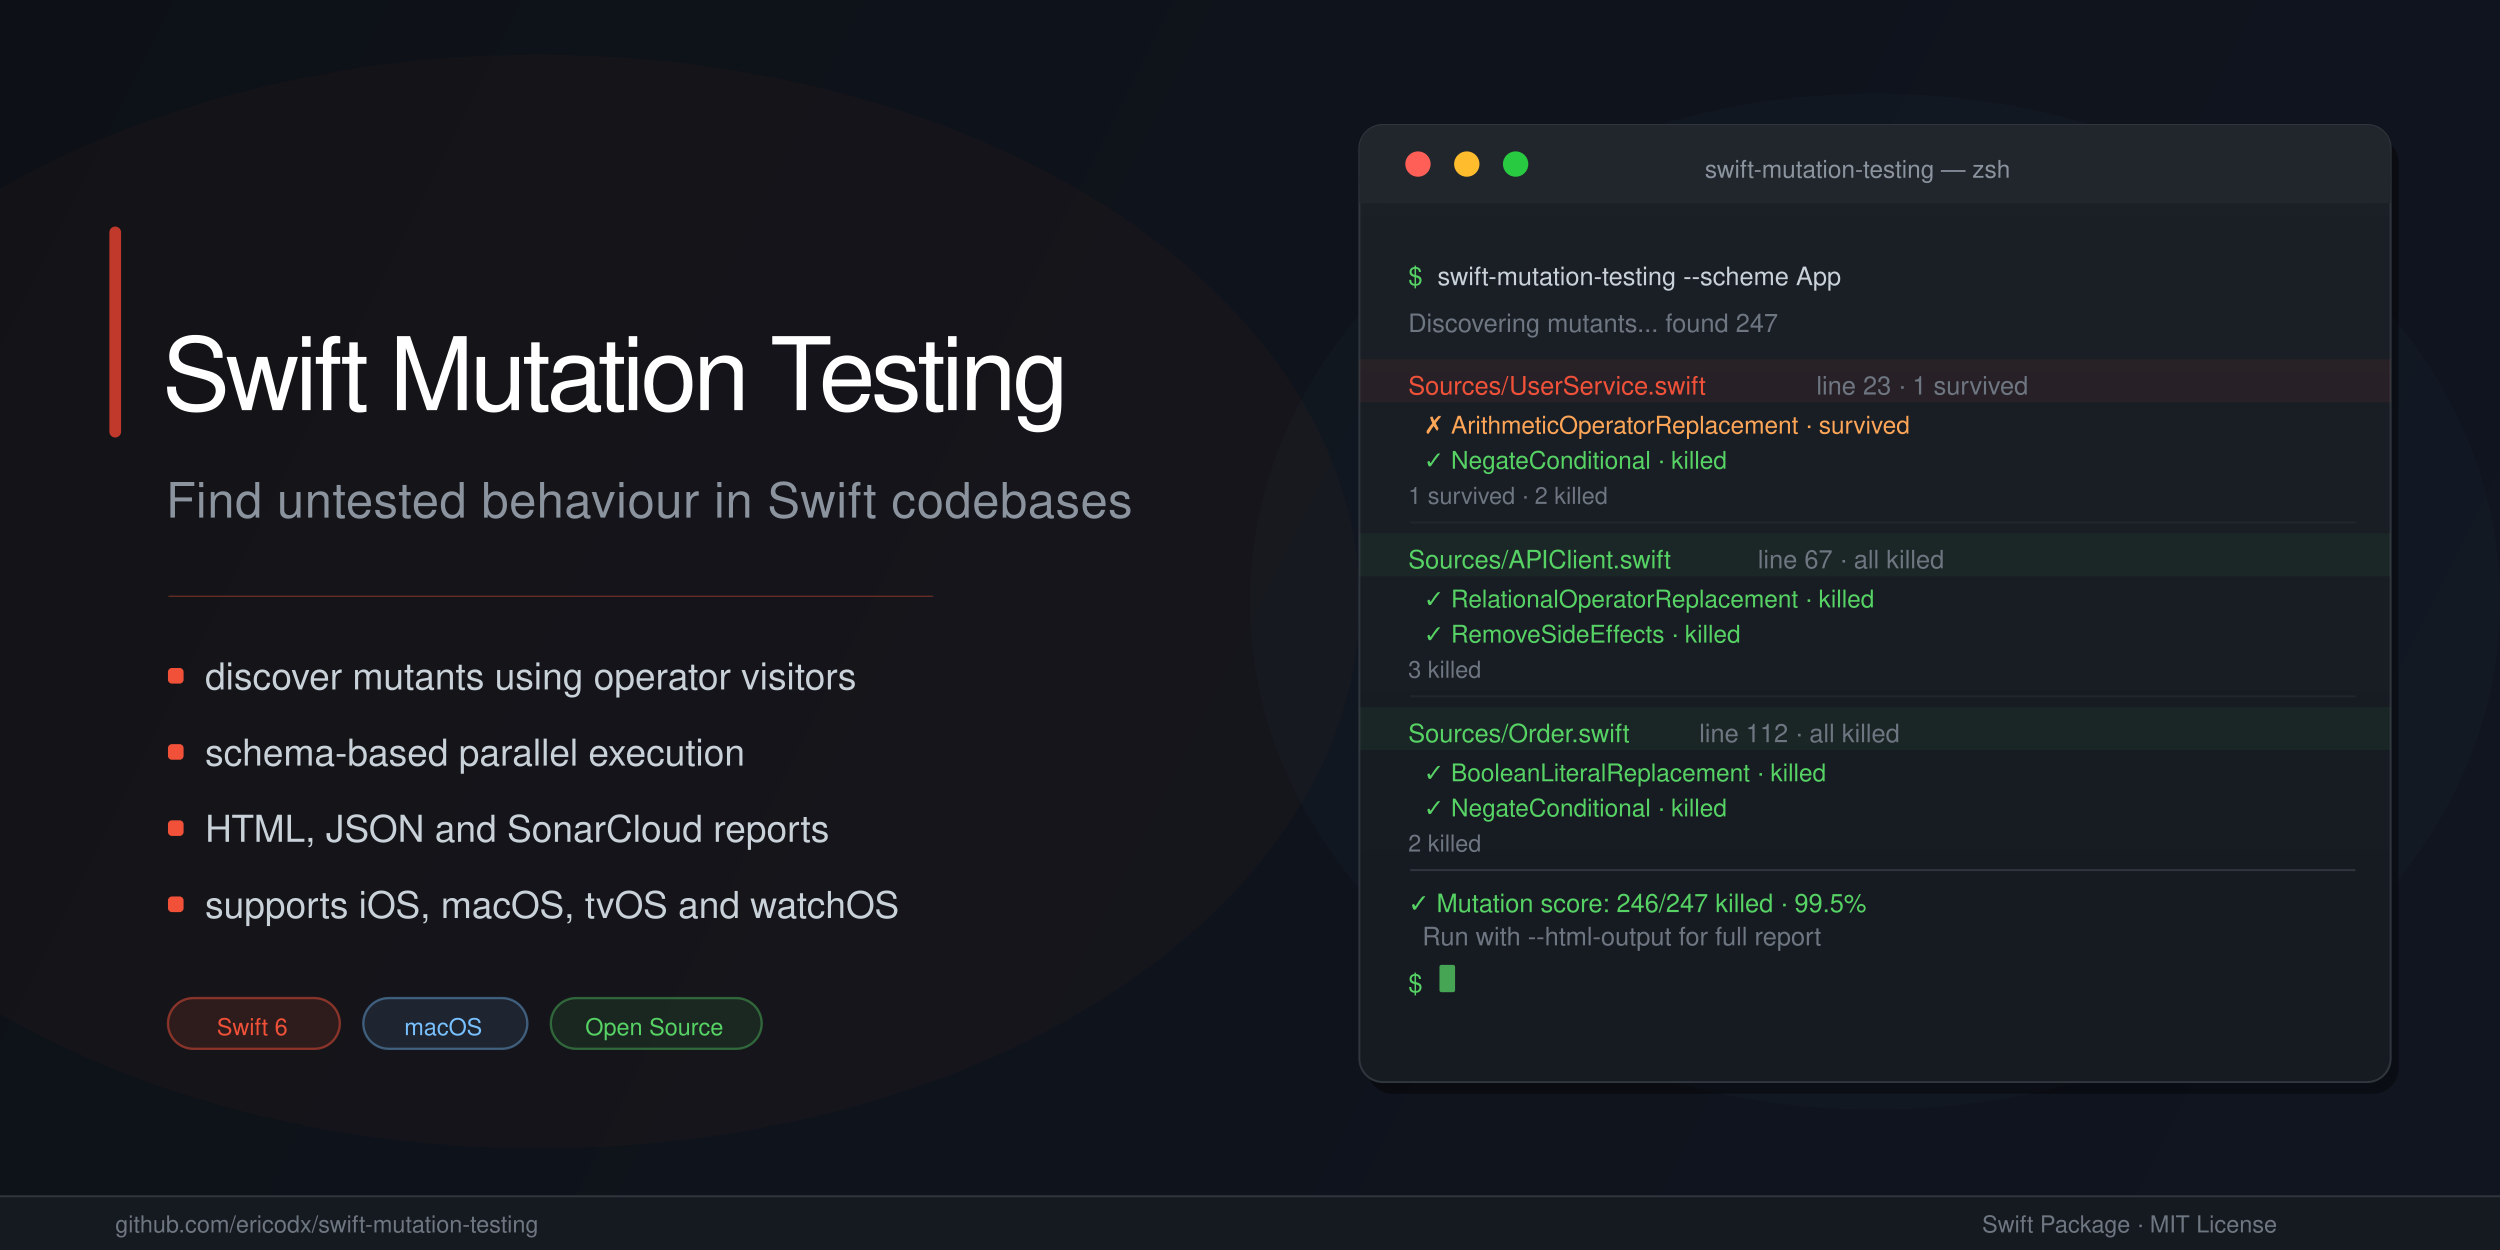
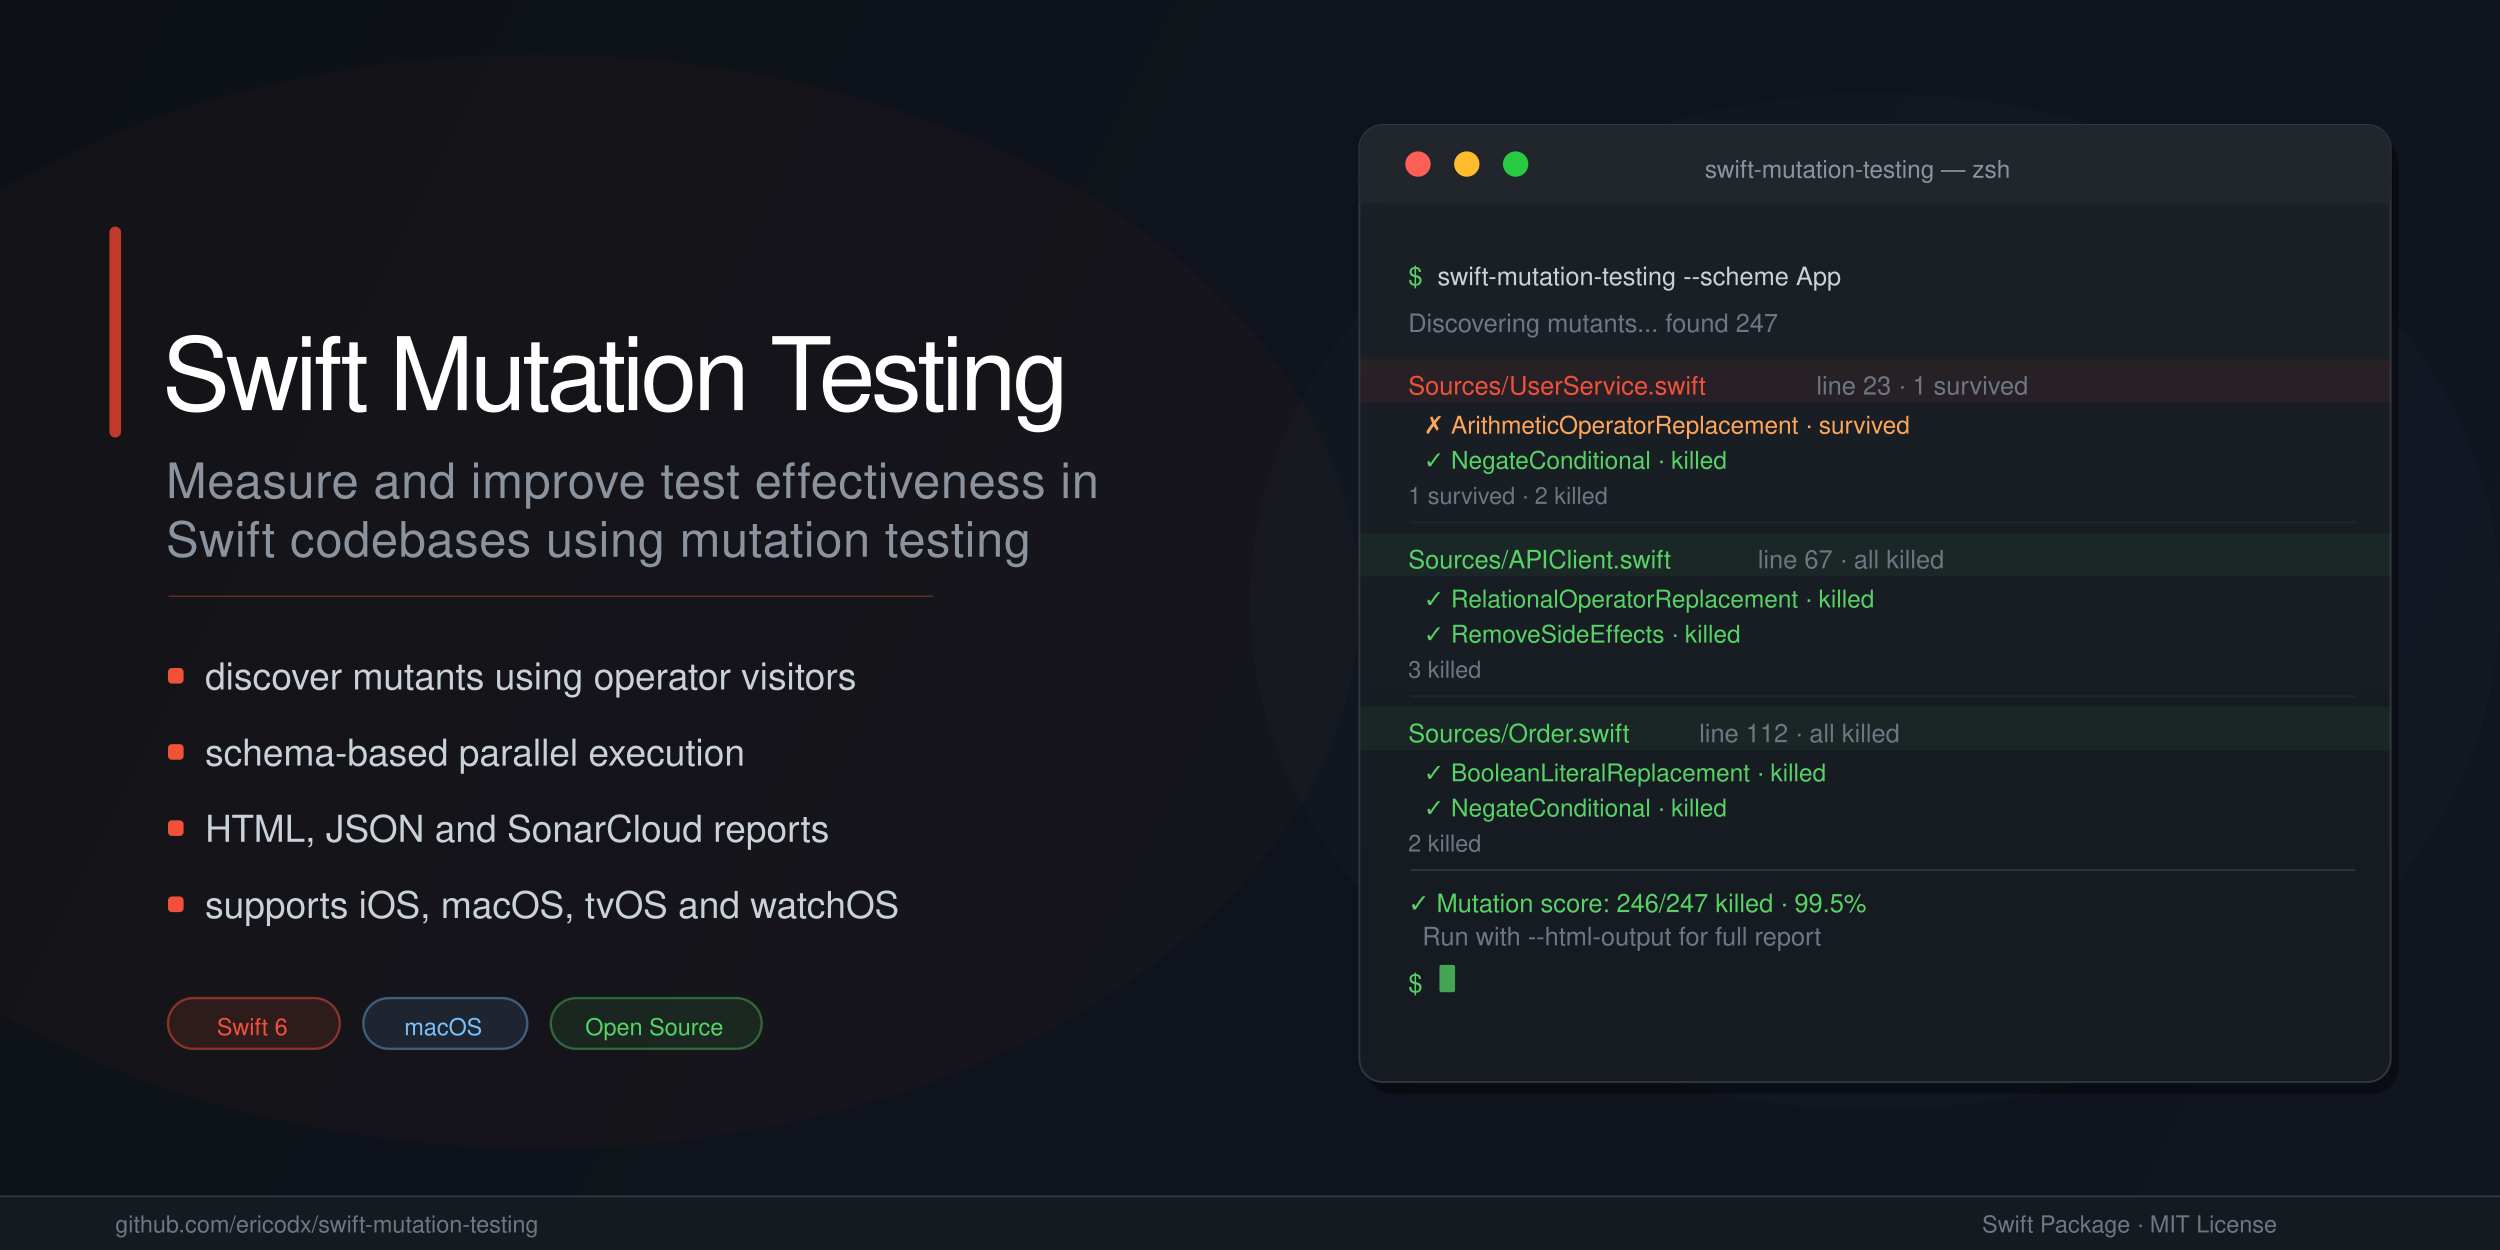
<svg xmlns="http://www.w3.org/2000/svg" width="1280" height="640" viewBox="0 0 1280 640">
  <linearGradient id="linearGradient1" x1="0" y1="0" x2="1280" y2="640" gradientUnits="userSpaceOnUse">
    <stop offset="1e-05" stop-color="#0d1117" stop-opacity="1" />
    <stop offset="1" stop-color="#111520" stop-opacity="1" />
  </linearGradient>
  <path id="Path" fill="url(#linearGradient1)" stroke="none" d="M 0 0 L 1280 0 L 1280 640 L 0 640 Z" />
  <path id="path1" fill="#161b22" stroke="none" opacity="0.8" d="M 0 612 L 1280 612 L 1280 640 L 0 640 Z" />
  <path id="path2" fill="#30363d" stroke="none" d="M 0 612 L 1280 612 L 1280 613 L 0 613 Z" />
  <g id="Group">
    <path id="path3" fill="#f05138" stroke="none" opacity="0.025" d="M 696 308 C 696 382.261 651.75 453.48 572.985 505.99 C 494.22 558.5 387.391 588 276 588 C 164.609 588 57.78 558.5 -20.985 505.99 C -99.75 453.48 -144 382.261 -144 308 C -144 233.739 -99.75 162.52 -20.985 110.01 C 57.78 57.5 164.609 28 276 28 C 387.391 28 494.22 57.5 572.985 110.01 C 651.75 162.52 696 233.739 696 308 Z" />
    <path id="path4" fill="#79c0ff" stroke="none" opacity="0.02" d="M 1280 308 C 1280 451.594 1136.731 568 960 568 C 783.269 568 640 451.594 640 308 C 640 164.406 783.269 48 960 48 C 1136.731 48 1280 164.406 1280 308 Z" />
    <linearGradient id="linearGradient2" x1="-24" y1="-12" x2="-24" y2="88" gradientUnits="userSpaceOnUse">
      <stop offset="1e-05" stop-color="#f05138" stop-opacity="1" />
      <stop offset="1" stop-color="#c0392b" stop-opacity="1" />
    </linearGradient>
    <path id="path5" fill="url(#linearGradient2)" stroke="none" d="M 59 116 L 59 116 C 60.657 116 62 117.343 62 119 L 62 221 C 62 222.657 60.657 224 59 224 L 59 224 C 57.343 224 56 222.657 56 221 L 56 119 C 56 117.343 57.343 116 59 116 Z" />
    <text id="SwiftMutationTesting" xml:space="preserve" x="83" y="210" font-family="Helvetica" font-size="52" fill="#ffffff" letter-spacing="-2">Swift Mutation Testing</text>
-     <text id="subtitle" xml:space="preserve" x="85" y="265" font-family="Helvetica" font-size="25" fill="#8b949e" letter-spacing="0.3">Find untested behaviour in Swift codebases</text>
+     <text id="subtitle-line1" xml:space="preserve" x="85" y="255" font-family="Helvetica" font-size="25" fill="#8b949e" letter-spacing="0.3">Measure and improve test effectiveness in</text>
+     <text id="subtitle-line2" xml:space="preserve" x="85" y="285" font-family="Helvetica" font-size="25" fill="#8b949e" letter-spacing="0.3">Swift codebases using mutation testing</text>
    <path id="path6" fill="#f05138" stroke="none" opacity="0.55" d="M 87.4 305 L 476.6 305 C 477.373 305 478 305.112 478 305.25 L 478 305.25 C 478 305.388 477.373 305.5 476.6 305.5 L 87.4 305.5 C 86.627 305.5 86 305.388 86 305.25 L 86 305.25 C 86 305.112 86.627 305 87.4 305 Z" />
    <path id="path7" fill="#f05138" stroke="none" d="M 88 342 L 92 342 C 93.105 342 94 342.895 94 344 L 94 348 C 94 349.105 93.105 350 92 350 L 88 350 C 86.895 350 86 349.105 86 348 L 86 344 C 86 342.895 86.895 342 88 342 Z" />
    <text id="feature1" xml:space="preserve" x="105" y="353" font-family="Helvetica" font-size="19" fill="#c9d1d9">discover mutants using operator visitors</text>
    <path id="path8" fill="#f05138" stroke="none" d="M 88 381 L 92 381 C 93.105 381 94 381.895 94 383 L 94 387 C 94 388.105 93.105 389 92 389 L 88 389 C 86.895 389 86 388.105 86 387 L 86 383 C 86 381.895 86.895 381 88 381 Z" />
    <text id="feature2" xml:space="preserve" x="105" y="392" font-family="Helvetica" font-size="19" fill="#c9d1d9">schema-based parallel execution</text>
    <path id="path9" fill="#f05138" stroke="none" d="M 88 420 L 92 420 C 93.105 420 94 420.895 94 422 L 94 426 C 94 427.105 93.105 428 92 428 L 88 428 C 86.895 428 86 427.105 86 426 L 86 422 C 86 420.895 86.895 420 88 420 Z" />
    <text id="feature3" xml:space="preserve" x="105" y="431" font-family="Helvetica" font-size="19" fill="#c9d1d9">HTML, JSON and SonarCloud reports</text>
    <path id="path10" fill="#f05138" stroke="none" d="M 88 459 L 92 459 C 93.105 459 94 459.895 94 461 L 94 465 C 94 466.105 93.105 467 92 467 L 88 467 C 86.895 467 86 466.105 86 465 L 86 461 C 86 459.895 86.895 459 88 459 Z" />
    <text id="feature4" xml:space="preserve" x="105" y="470" font-family="Helvetica" font-size="19" fill="#c9d1d9">supports iOS, macOS, tvOS and watchOS</text>
    <path id="path11" fill="#f05138" fill-opacity="0.12" stroke="#f05138" stroke-width="1.2" stroke-opacity="0.5" d="M 99 511 L 161 511 C 168.18 511 174 516.82 174 524 L 174 524 C 174 531.18 168.18 537 161 537 L 99 537 C 91.82 537 86 531.18 86 524 L 86 524 C 86 516.82 91.82 511 99 511 Z" />
    <text id="Swift-6" xml:space="preserve" x="110.994" y="530" font-family="Helvetica" font-size="12" fill="#f05138">Swift 6</text>
    <path id="path12" fill="#79c0ff" fill-opacity="0.1" stroke="#79c0ff" stroke-width="1.2" stroke-opacity="0.4" d="M 199 511 L 257 511 C 264.18 511 270 516.82 270 524 L 270 524 C 270 531.18 264.18 537 257 537 L 199 537 C 191.82 537 186 531.18 186 524 L 186 524 C 186 516.82 191.82 511 199 511 Z" />
    <text id="macOS" xml:space="preserve" x="206.996" y="530" font-family="Helvetica" font-size="12" fill="#79c0ff">macOS</text>
    <path id="path13" fill="#56d364" fill-opacity="0.1" stroke="#56d364" stroke-width="1.2" stroke-opacity="0.4" d="M 295 511 L 377 511 C 384.18 511 390 516.82 390 524 L 390 524 C 390 531.18 384.18 537 377 537 L 295 537 C 287.82 537 282 531.18 282 524 L 282 524 C 282 516.82 287.82 511 295 511 Z" />
    <text id="Open-Source" xml:space="preserve" x="299.645" y="530" font-family="Helvetica" font-size="12" fill="#56d364">Open Source</text>
    <path id="path14" fill="#000000" stroke="none" opacity="0.4" d="M 713 70 L 1215 70 C 1222.18 70 1228 75.82 1228 83 L 1228 547 C 1228 554.18 1222.18 560 1215 560 L 713 560 C 705.82 560 700 554.18 700 547 L 700 83 C 700 75.82 705.82 70 713 70 Z" />
    <linearGradient id="linearGradient3" x1="-24" y1="-12" x2="-24" y2="476" gradientUnits="userSpaceOnUse">
      <stop offset="1e-05" stop-color="#1c2128" stop-opacity="1" />
      <stop offset="1" stop-color="#161b22" stop-opacity="1" />
    </linearGradient>
    <path id="path15" fill="url(#linearGradient3)" stroke="#30363d" d="M 708 64 L 1212 64 C 1218.627 64 1224 69.373 1224 76 L 1224 542 C 1224 548.627 1218.627 554 1212 554 L 708 554 C 701.373 554 696 548.627 696 542 L 696 76 C 696 69.373 701.373 64 708 64 Z" />
    <path id="path16" fill="#21262d" stroke="none" d="M 708 64 L 1212 64 C 1218.627 64 1224 69.373 1224 76 L 1224 92 C 1224 98.627 1218.627 104 1212 104 L 708 104 C 701.373 104 696 98.627 696 92 L 696 76 C 696 69.373 701.373 64 708 64 Z" />
    <path id="path17" fill="#21262d" stroke="none" d="M 696 90 L 1224 90 L 1224 104 L 696 104 Z" />
    <path id="path18" fill="#ff5f57" stroke="none" d="M 732.5 84 C 732.5 87.59 729.59 90.5 726 90.5 C 722.41 90.5 719.5 87.59 719.5 84 C 719.5 80.41 722.41 77.5 726 77.5 C 729.59 77.5 732.5 80.41 732.5 84 Z" />
    <path id="path19" fill="#ffbd2e" stroke="none" d="M 757.5 84 C 757.5 87.59 754.59 90.5 751 90.5 C 747.41 90.5 744.5 87.59 744.5 84 C 744.5 80.41 747.41 77.5 751 77.5 C 754.59 77.5 757.5 80.41 757.5 84 Z" />
    <path id="path20" fill="#28ca41" stroke="none" d="M 782.5 84 C 782.5 87.59 779.59 90.5 776 90.5 C 772.41 90.5 769.5 87.59 769.5 84 C 769.5 80.41 772.41 77.5 776 77.5 C 779.59 77.5 782.5 80.41 782.5 84 Z" />
    <text id="terminal-title" xml:space="preserve" x="872.893" y="91" font-family="Helvetica" font-size="12.5" fill="#8b949e">swift-mutation-testing — zsh</text>
    <text id="prompt1" xml:space="preserve" x="721" y="146" font-family="Helvetica" font-size="13" fill="#56d364">$</text>
    <text id="command" xml:space="preserve" x="736" y="146" font-family="Helvetica" font-size="13" fill="#c9d1d9">swift-mutation-testing --scheme App</text>
    <text id="discovery-line" xml:space="preserve" x="721" y="170" font-family="Helvetica" font-size="13" fill="#6e7681">Discovering mutants... found 247</text>
    <path id="path21" fill="#f05138" stroke="none" opacity="0.07" d="M 696 184 L 1224 184 L 1224 206 L 696 206 Z" />
    <text id="file1-name" xml:space="preserve" x="721" y="202" font-family="Helvetica" font-size="13" fill="#f05138">Sources/UserService.swift</text>
    <text id="file1-status" xml:space="preserve" x="930" y="202" font-family="Helvetica" font-size="13" fill="#6e7681">line 23 · 1 survived</text>
    <text id="file1-mutant1" xml:space="preserve" x="721" y="222" font-family="Helvetica" font-size="12.5" fill="#ffa657">  ✗ ArithmeticOperatorReplacement · survived</text>
    <text id="file1-mutant2" xml:space="preserve" x="721" y="240" font-family="Helvetica" font-size="12.5" fill="#56d364">  ✓ NegateConditional · killed</text>
    <text id="file1-summary" xml:space="preserve" x="721" y="258" font-family="Helvetica" font-size="12" fill="#6e7681">1 survived · 2 killed</text>
    <path id="path22" fill="#21262d" stroke="none" d="M 722 267 L 1206 267 L 1206 268 L 722 268 Z" />
    <path id="path23" fill="#56d364" stroke="none" opacity="0.05" d="M 696 273 L 1224 273 L 1224 295 L 696 295 Z" />
    <text id="file2-name" xml:space="preserve" x="721" y="291" font-family="Helvetica" font-size="13" fill="#56d364">Sources/APIClient.swift</text>
    <text id="file2-status" xml:space="preserve" x="900" y="291" font-family="Helvetica" font-size="13" fill="#6e7681">line 67 · all killed</text>
    <text id="file2-mutant1" xml:space="preserve" x="721" y="311" font-family="Helvetica" font-size="12.5" fill="#56d364">  ✓ RelationalOperatorReplacement · killed</text>
    <text id="file2-mutant2" xml:space="preserve" x="721" y="329" font-family="Helvetica" font-size="12.5" fill="#56d364">  ✓ RemoveSideEffects · killed</text>
    <text id="file2-summary" xml:space="preserve" x="721" y="347" font-family="Helvetica" font-size="12" fill="#6e7681">3 killed</text>
    <path id="path24" fill="#21262d" stroke="none" d="M 722 356 L 1206 356 L 1206 357 L 722 357 Z" />
    <path id="path25" fill="#56d364" stroke="none" opacity="0.05" d="M 696 362 L 1224 362 L 1224 384 L 696 384 Z" />
    <text id="file3-name" xml:space="preserve" x="721" y="380" font-family="Helvetica" font-size="13" fill="#56d364">Sources/Order.swift</text>
    <text id="file3-status" xml:space="preserve" x="870" y="380" font-family="Helvetica" font-size="13" fill="#6e7681">line 112 · all killed</text>
    <text id="file3-mutant1" xml:space="preserve" x="721" y="400" font-family="Helvetica" font-size="12.5" fill="#56d364">  ✓ BooleanLiteralReplacement · killed</text>
    <text id="file3-mutant2" xml:space="preserve" x="721" y="418" font-family="Helvetica" font-size="12.5" fill="#56d364">  ✓ NegateConditional · killed</text>
    <text id="file3-summary" xml:space="preserve" x="721" y="436" font-family="Helvetica" font-size="12" fill="#6e7681">2 killed</text>
    <path id="path26" fill="#30363d" stroke="none" d="M 722 445 L 1206 445 L 1206 446 L 722 446 Z" />
    <text id="mutation-score" xml:space="preserve" x="721" y="467" font-family="Helvetica" font-size="13" fill="#56d364">✓ Mutation score: 246/247 killed · 99.5%</text>
    <text id="report-hint" xml:space="preserve" x="721" y="484" font-family="Helvetica" font-size="13" fill="#6e7681">  Run with --html-output for full report</text>
    <text id="prompt2" xml:space="preserve" x="721" y="508" font-family="Helvetica" font-size="13" fill="#56d364">$</text>
    <path id="path27" fill="#56d364" stroke="none" opacity="0.75" d="M 738 494 L 744 494 C 744.552 494 745 494.448 745 495 L 745 507 C 745 507.552 744.552 508 744 508 L 738 508 C 737.448 508 737 507.552 737 507 L 737 495 C 737 494.448 737.448 494 738 494 Z" />
    <text id="footer-url" xml:space="preserve" x="59" y="631" font-family="Helvetica" font-size="12" fill="#6e7681">github.com/ericodx/swift-mutation-testing</text>
    <text id="footer-license" xml:space="preserve" x="1014.816" y="631" font-family="Helvetica" font-size="12" fill="#6e7681">Swift Package · MIT License</text>
  </g>
</svg>
